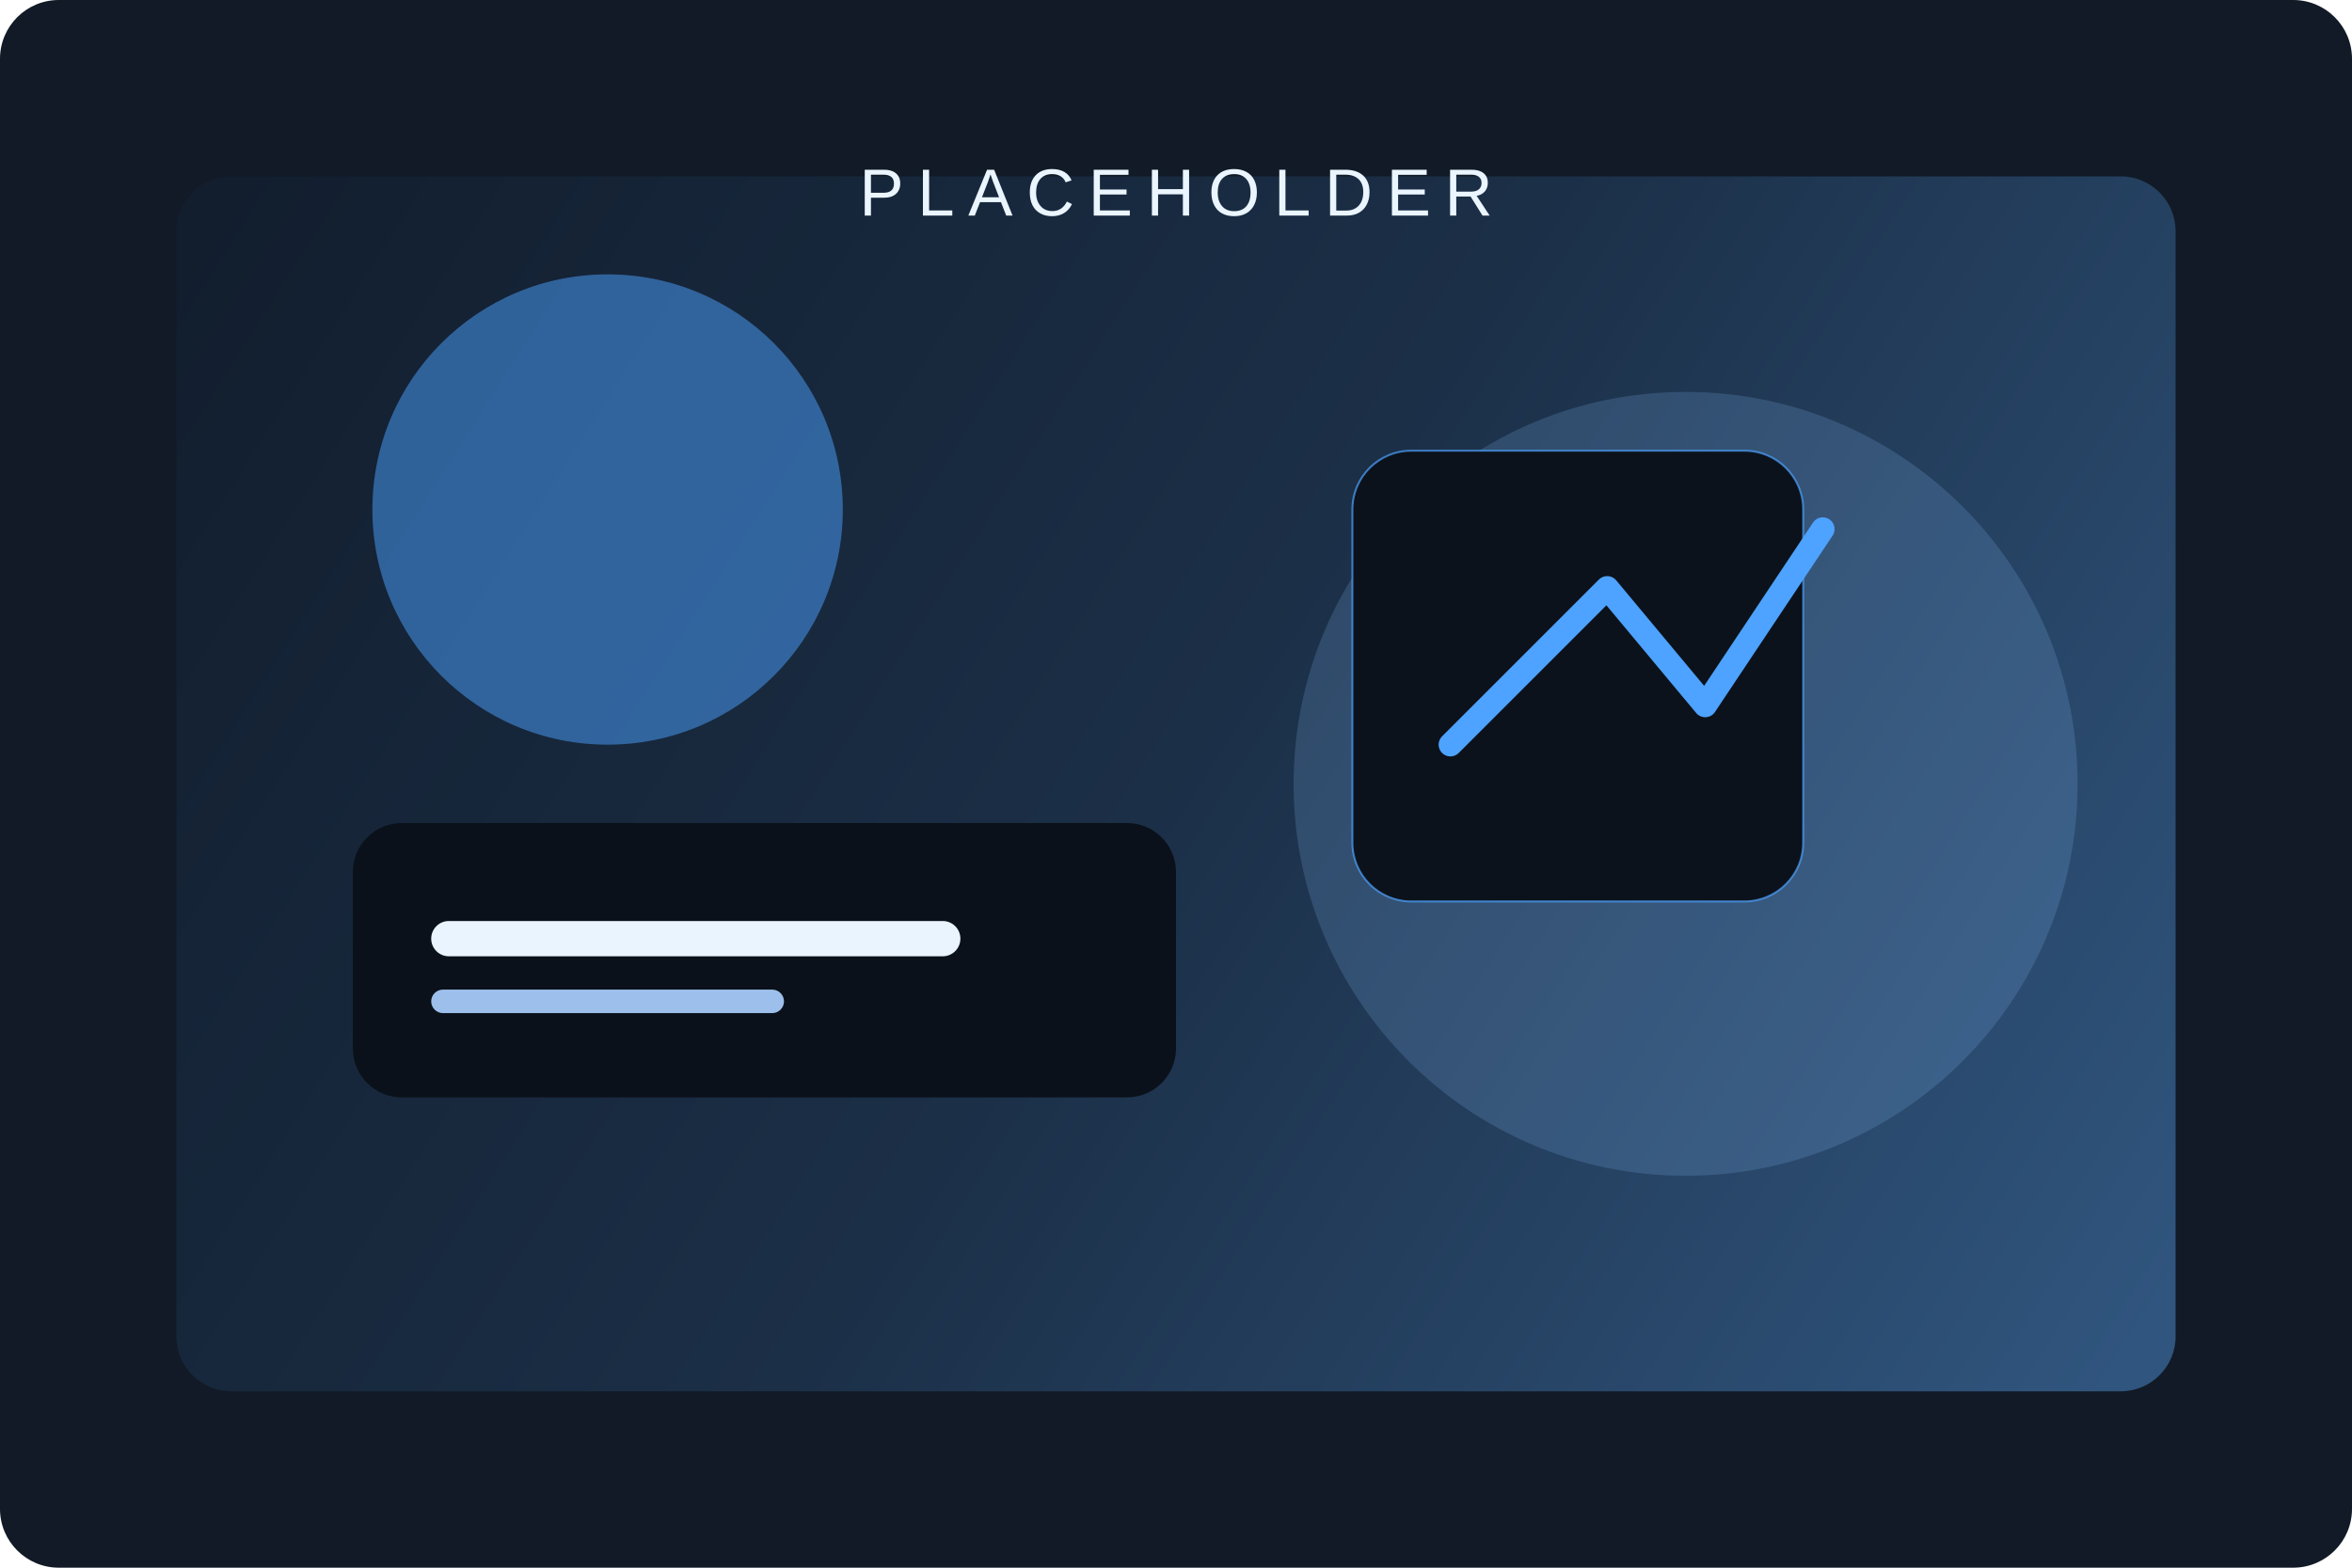
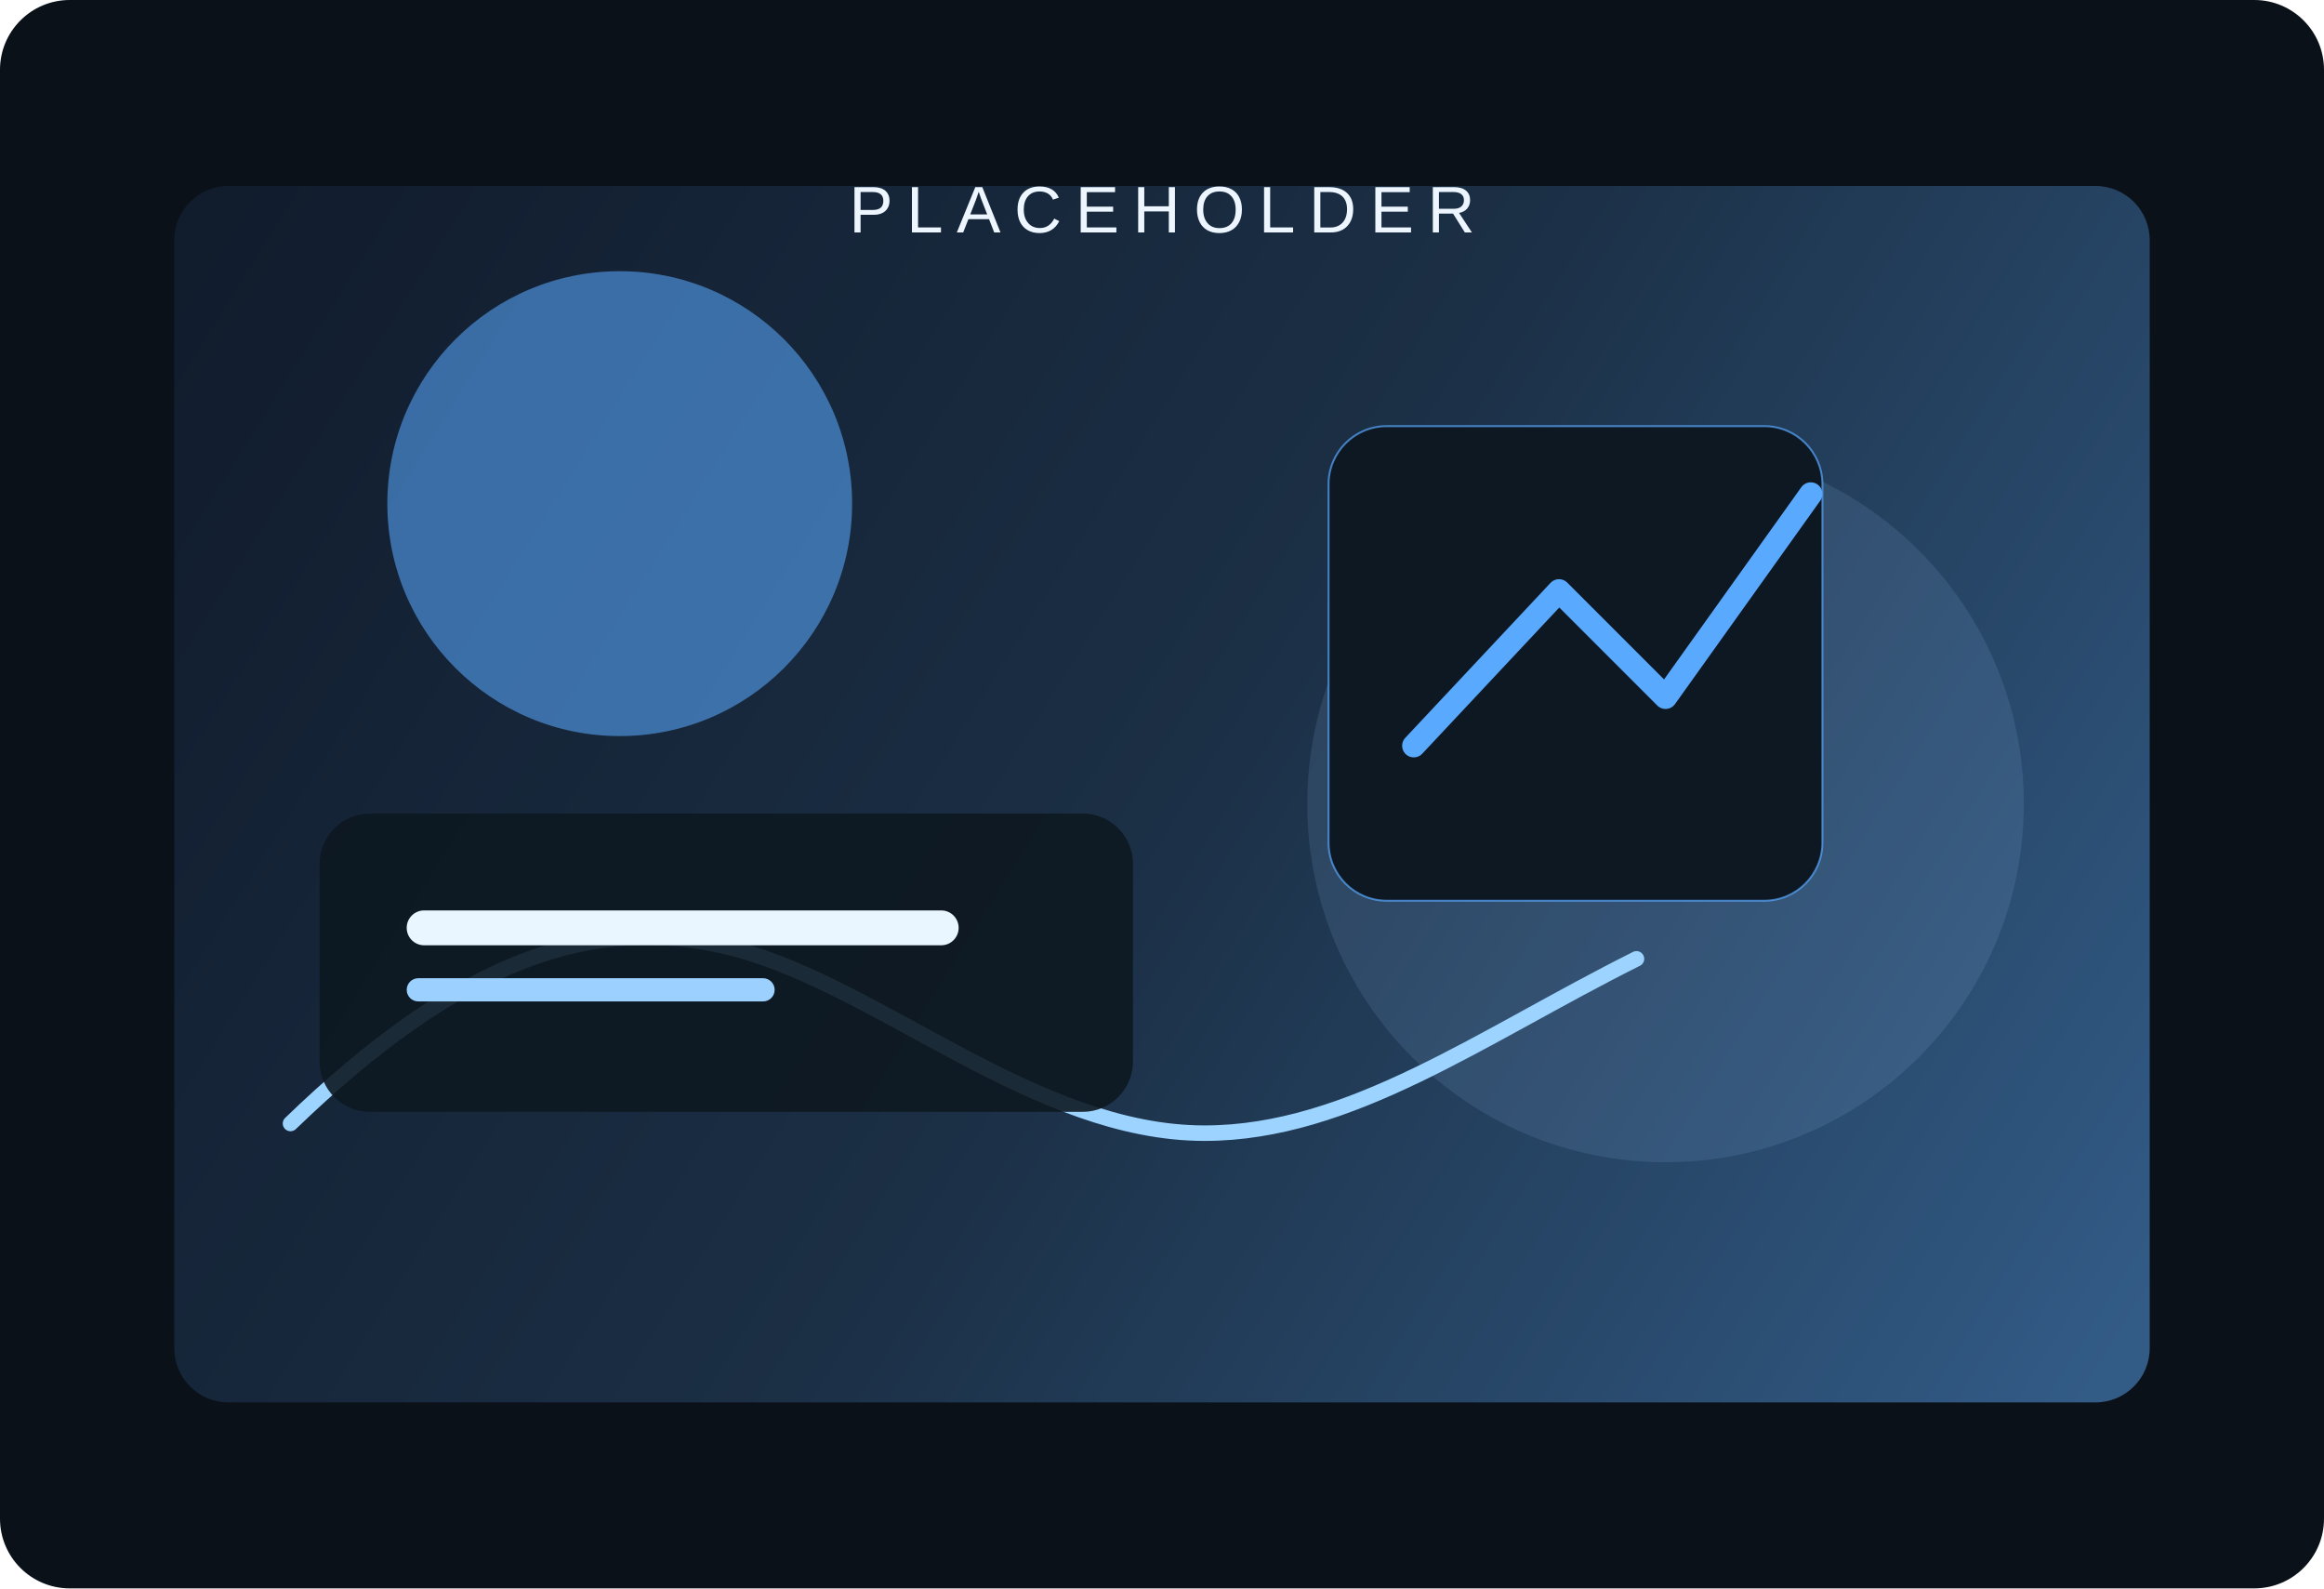
- <svg xmlns="http://www.w3.org/2000/svg" width="1200" height="800" viewBox="0 0 1200 800" fill="none">
-   <rect width="1200" height="800" rx="30" fill="#111A26" />
-   <rect x="90" y="90" width="1020" height="620" rx="28" fill="url(#paint0_linear)" />
-   <circle cx="310" cy="260" r="120" fill="#4DA3FF" fill-opacity="0.5" />
-   <circle cx="860" cy="400" r="200" fill="#8BC3FF" fill-opacity="0.18" />
-   <rect x="180" y="420" width="420" height="140" rx="25" fill="#0A111A" />
-   <rect x="220" y="470" width="270" height="18" rx="9" fill="#EAF4FF" />
-   <rect x="220" y="505" width="180" height="12" rx="6" fill="#9DBFEB" />
-   <rect x="690" y="230" width="230" height="230" rx="30" fill="#0C121B" stroke="#4DA3FF" stroke-opacity="0.7" />
-   <path d="M740 380L820 300L870 360L930 270" stroke="#4DA3FF" stroke-width="12" stroke-linecap="round" stroke-linejoin="round" />
-   <text x="600" y="110" text-anchor="middle" fill="#EAF5FF" font-family="Arial, sans-serif" font-size="34" letter-spacing="7">PLACEHOLDER</text>
+ <svg xmlns="http://www.w3.org/2000/svg" width="1200" height="820" viewBox="0 0 1200 820" fill="none">
+   <rect width="1200" height="820" rx="36" fill="#0B1118" />
+   <rect x="90" y="96" width="1020" height="628" rx="28" fill="url(#paint0_linear)" />
+   <circle cx="320" cy="260" r="120" fill="#59A9FF" fill-opacity="0.56" />
+   <circle cx="860" cy="415" r="185" fill="#A5C8FF" fill-opacity="0.12" />
+   <path d="M150 580C235 498 305 470 380 490C455 510 535 585 622 585C697 585 765 535 845 495" stroke="#9CD4FF" stroke-width="8" stroke-linecap="round" />
+   <rect x="165" y="420" width="420" height="154" rx="26" fill="#0D1821" fill-opacity="0.9" />
+   <rect x="210" y="470" width="285" height="18" rx="9" fill="#EAF6FF" />
+   <rect x="210" y="505" width="190" height="12" rx="6" fill="#9BD0FF" />
+   <rect x="686" y="220" width="255" height="245" rx="30" fill="#0E1822" stroke="#59A9FF" stroke-opacity="0.7" />
+   <path d="M730 385L805 305L860 360L935 255" stroke="#59A9FF" stroke-width="12" stroke-linecap="round" stroke-linejoin="round" />
+   <text x="600" y="120" text-anchor="middle" fill="#EDF6FF" font-family="Arial, sans-serif" font-size="34" letter-spacing="7">PLACEHOLDER</text>
  <defs>
-     <linearGradient id="paint0_linear" x1="120" y1="90" x2="1080" y2="700" gradientUnits="userSpaceOnUse">
-       <stop stop-color="#121E2E" />
-       <stop offset="0.5" stop-color="#1B2F47" />
-       <stop offset="1" stop-color="#30557E" />
+     <linearGradient id="paint0_linear" x1="118" y1="102" x2="1088" y2="709" gradientUnits="userSpaceOnUse">
+       <stop stop-color="#111C2D" />
+       <stop offset="0.5" stop-color="#1B2F45" />
+       <stop offset="1" stop-color="#325B86" />
    </linearGradient>
  </defs>
</svg>
